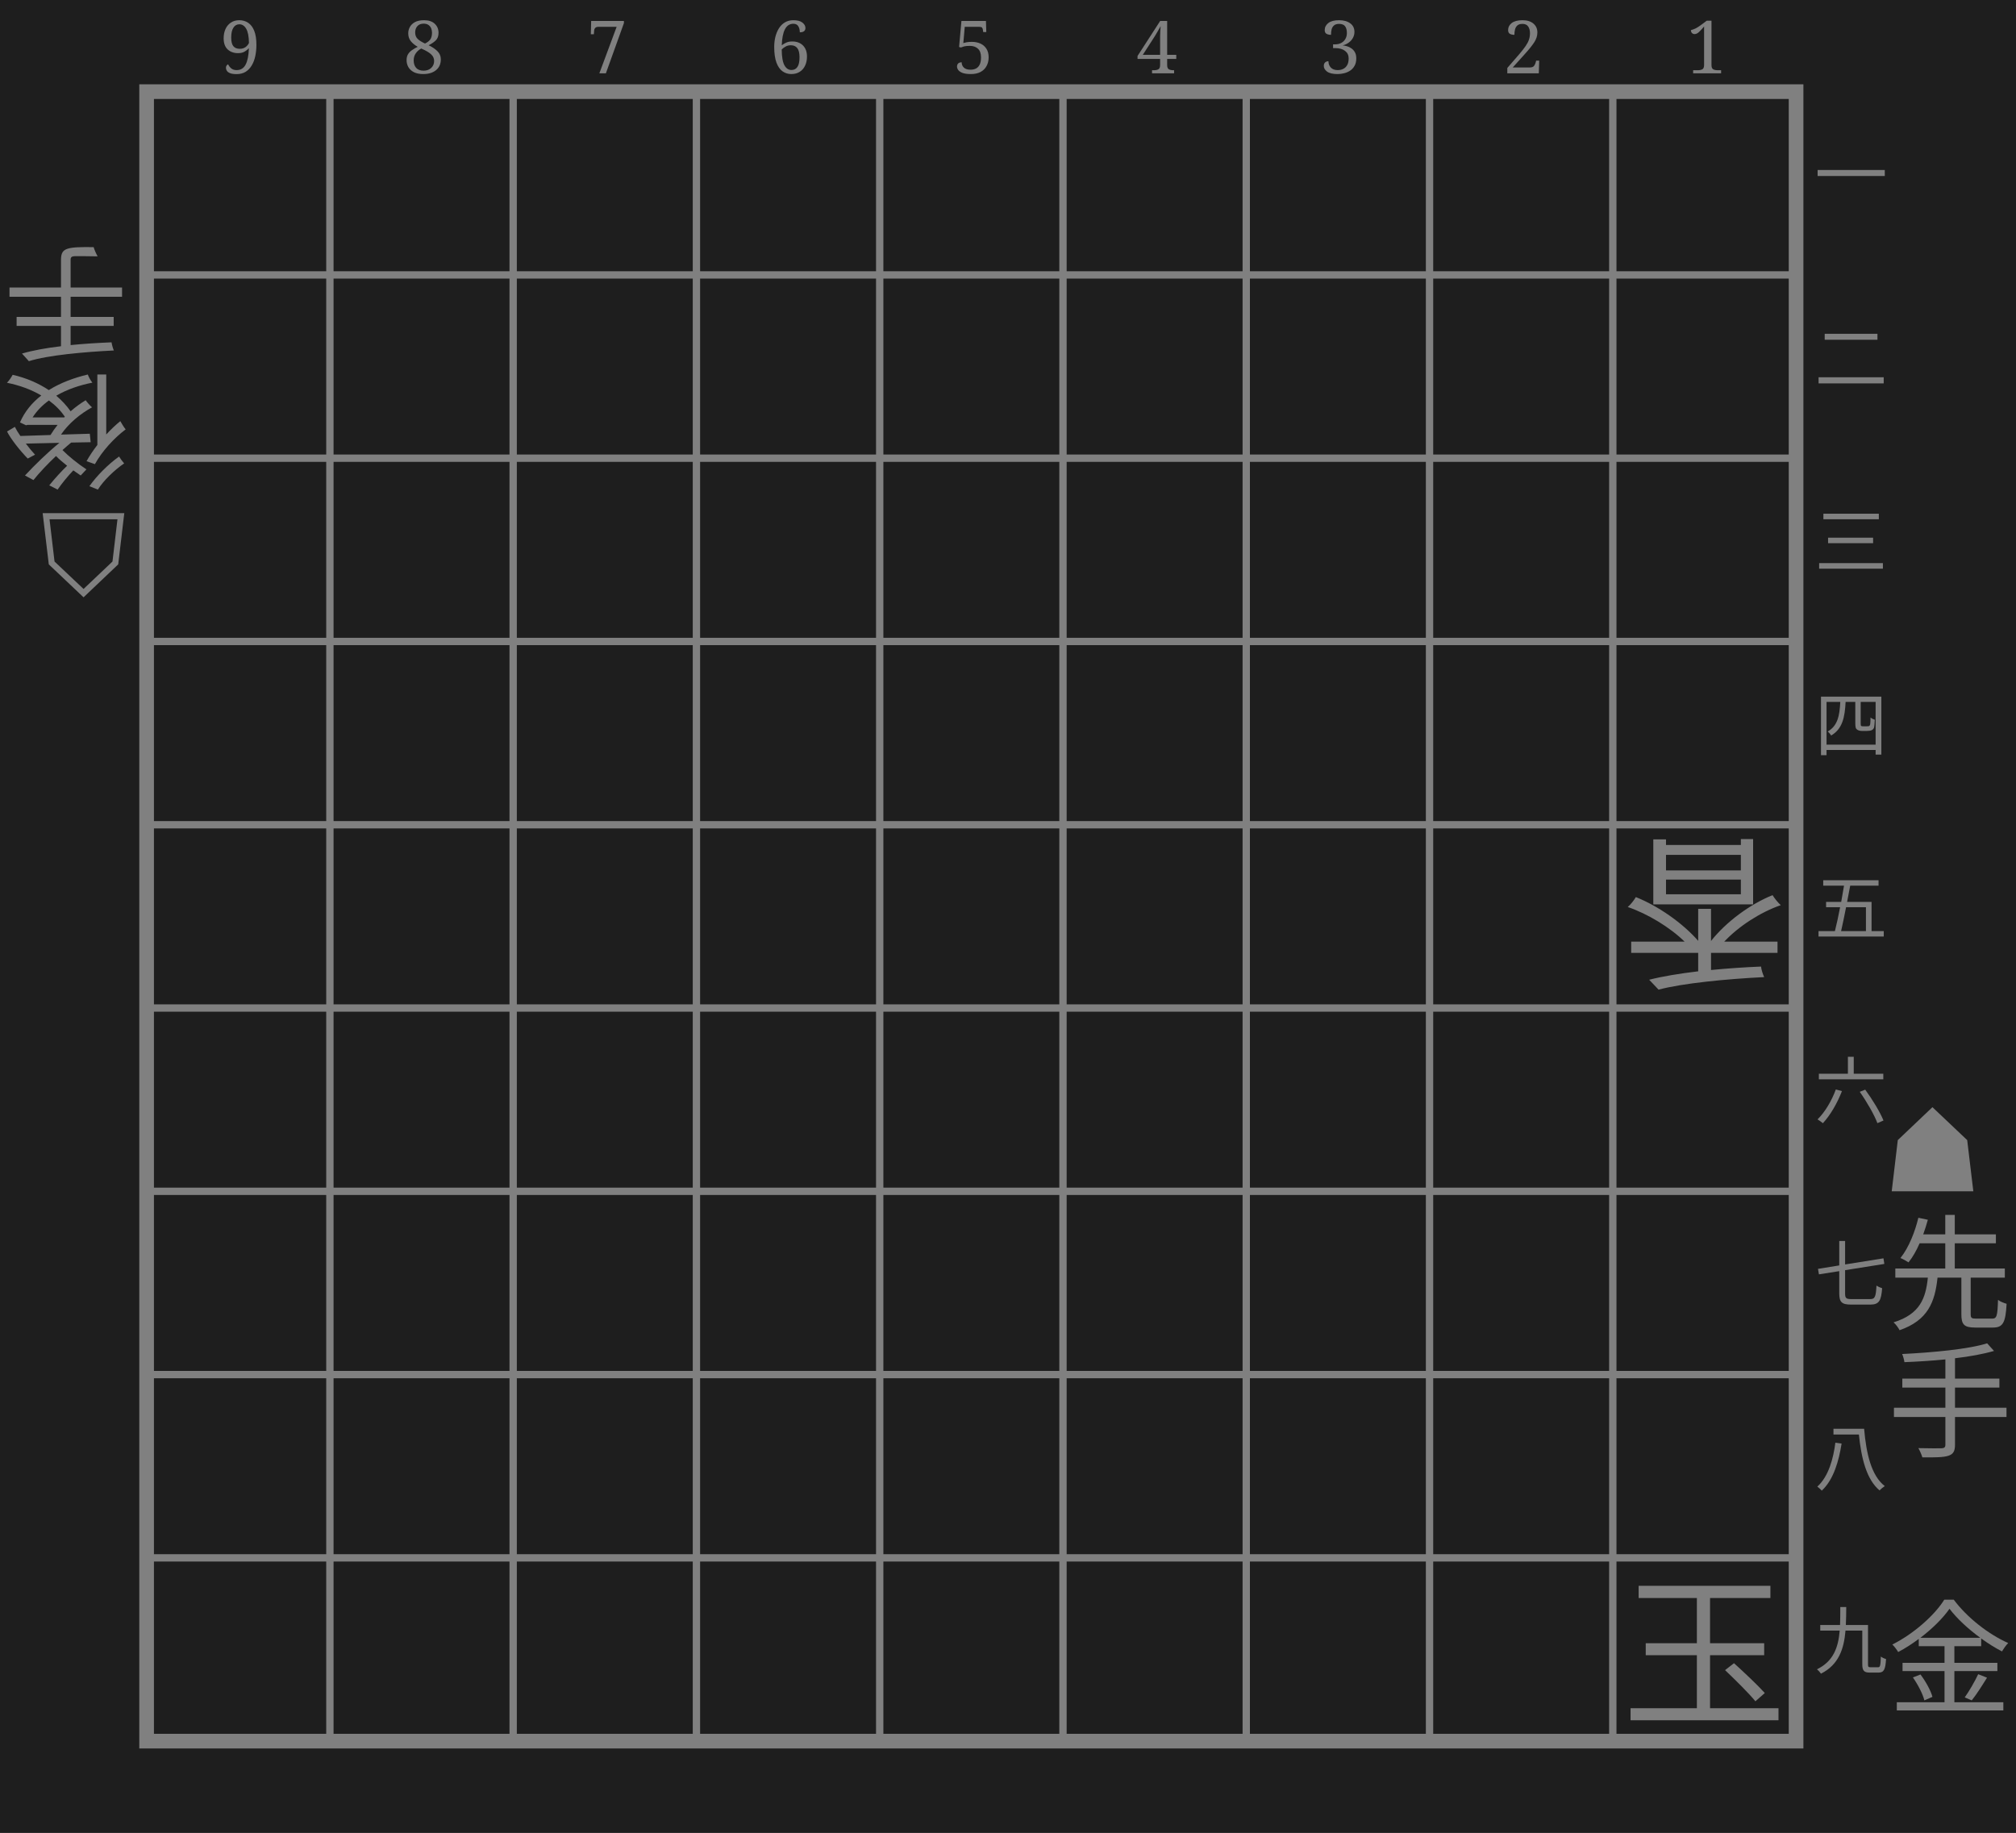
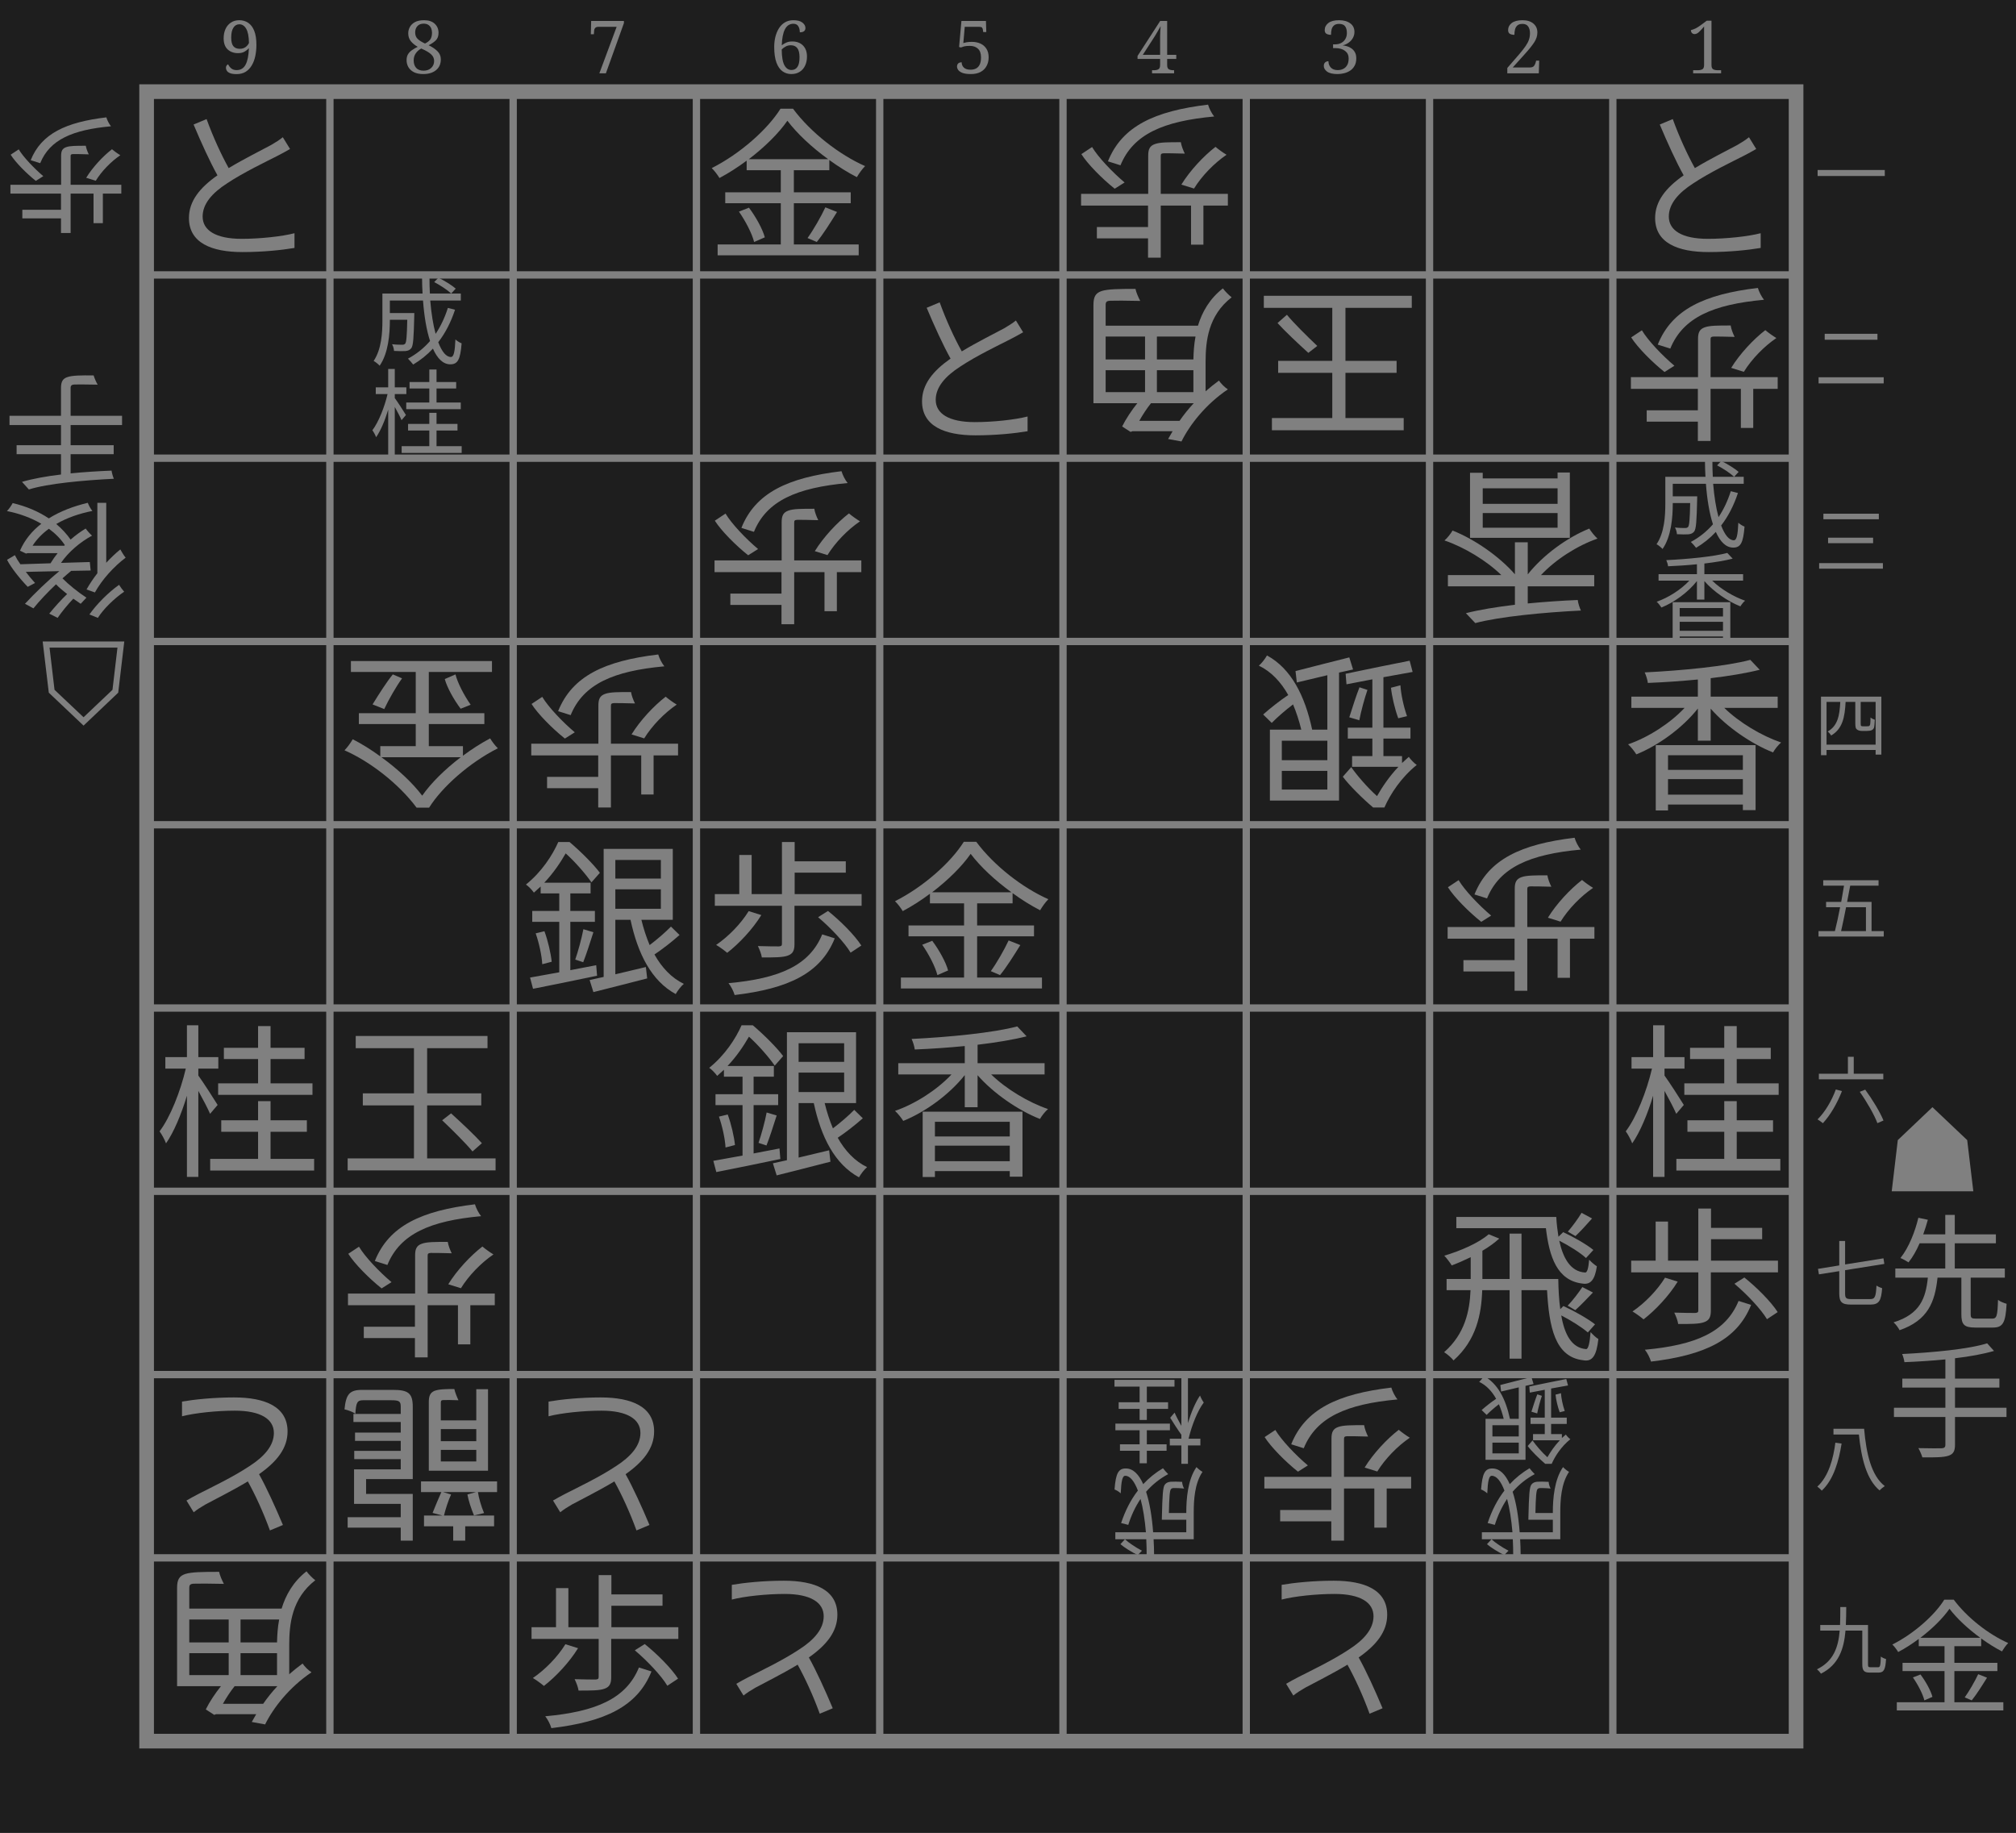
<svg xmlns="http://www.w3.org/2000/svg" baseProfile="full" height="500.0" version="1.1" width="550.0">
  <defs />
  <rect fill="#1e1e1e" height="500" width="575.0" x="0" y="0" />
  <g transform="scale(1.0)">
    <rect fill="#1e1e1e" height="500" width="550" x="0" y="0" />
    <g transform="translate(15,0) translate(25.0,25.0)">
      <g id="hlines" stroke="gray">
        <line stroke-width="2px" x1="0" x2="450" y1="50" y2="50" />
        <line stroke-width="2px" x1="0" x2="450" y1="100" y2="100" />
        <line stroke-width="2px" x1="0" x2="450" y1="150" y2="150" />
        <line stroke-width="2px" x1="0" x2="450" y1="200" y2="200" />
        <line stroke-width="2px" x1="0" x2="450" y1="250" y2="250" />
        <line stroke-width="2px" x1="0" x2="450" y1="300" y2="300" />
        <line stroke-width="2px" x1="0" x2="450" y1="350" y2="350" />
        <line stroke-width="2px" x1="0" x2="450" y1="400" y2="400" />
      </g>
      <g id="vline" stroke="gray">
        <line stroke-width="2px" x1="50" x2="50" y1="0" y2="450" />
        <line stroke-width="2px" x1="100" x2="100" y1="0" y2="450" />
        <line stroke-width="2px" x1="150" x2="150" y1="0" y2="450" />
        <line stroke-width="2px" x1="200" x2="200" y1="0" y2="450" />
        <line stroke-width="2px" x1="250" x2="250" y1="0" y2="450" />
        <line stroke-width="2px" x1="300" x2="300" y1="0" y2="450" />
        <line stroke-width="2px" x1="350" x2="350" y1="0" y2="450" />
        <line stroke-width="2px" x1="400" x2="400" y1="0" y2="450" />
      </g>
      <rect fill="none" height="450" stroke="gray" stroke-width="4px" width="450" x="0" y="0" />
      <g fill="gray" id="cord">
        <text font-family="Serif" font-size="20px" x="455.0" y="30.0">一</text>
        <text font-family="Serif" font-size="20px" x="420.0" y="-5.0">1</text>
        <text font-family="Serif" font-size="20px" x="455.0" y="80.0">二</text>
        <text font-family="Serif" font-size="20px" x="370.0" y="-5.0">2</text>
        <text font-family="Serif" font-size="20px" x="455.0" y="130.0">三</text>
        <text font-family="Serif" font-size="20px" x="320.0" y="-5.0">3</text>
        <text font-family="Serif" font-size="20px" x="455.0" y="180.0">四</text>
        <text font-family="Serif" font-size="20px" x="270.0" y="-5.0">4</text>
        <text font-family="Serif" font-size="20px" x="455.0" y="230">五</text>
        <text font-family="Serif" font-size="20px" x="220" y="-5.0">5</text>
        <text font-family="Serif" font-size="20px" x="455.0" y="280.0">六</text>
        <text font-family="Serif" font-size="20px" x="170.0" y="-5.0">6</text>
        <text font-family="Serif" font-size="20px" x="455.0" y="330.0">七</text>
        <text font-family="Serif" font-size="20px" x="120.0" y="-5.0">7</text>
        <text font-family="Serif" font-size="20px" x="455.0" y="380.0">八</text>
        <text font-family="Serif" font-size="20px" x="70.0" y="-5.0">8</text>
        <text font-family="Serif" font-size="20px" x="455.0" y="430.0">九</text>
        <text font-family="Serif" font-size="20px" x="20.0" y="-5.0">9</text>
      </g>
      <g>
-         <text fill="gray" font-family="Serif" font-size="45px" x="402.5" y="442.5">玉</text>
+         <text fill="gray" font-family="Serif" font-size="45px" x="402.5" y="342.5">歩</text>
+         <text fill="gray" font-family="Serif" font-size="45px" x="152.5" y="242.5">歩</text>
+         <text fill="gray" font-family="Serif" font-size="45px" x="102.5" y="442.5">歩</text>
+         <text fill="gray" font-family="Serif" font-size="45px" x="402.5" y="192.5">香</text>
+         <text fill="gray" font-family="Serif" font-size="45px" x="202.5" y="292.5">香</text>
+         <text fill="gray" font-family="Serif" font-size="45px" x="402.5" y="292.5">桂</text>
+         <text fill="gray" font-family="Serif" font-size="45px" x="2.5" y="292.5">桂</text>
+         <text fill="gray" font-family="Serif" font-size="45px" x="152.5" y="292.5">銀</text>
+         <text fill="gray" font-family="Serif" font-size="45px" x="102.5" y="242.5">銀</text>
+         <text fill="gray" font-family="Serif" font-size="45px" x="352.5" y="342.5">飛</text>
+         <text fill="gray" font-family="Serif" font-size="45px" x="202.5" y="242.5">金</text>
+         <text fill="gray" font-family="Serif" font-size="45px" x="152.5" y="42.5">金</text>
+         <text fill="gray" font-family="Serif" font-size="45px" x="52.5" y="292.5">玉</text>
+         <text fill="gray" font-family="Serif" font-size="45px" x="402.5" y="42.5">と</text>
+         <text fill="gray" font-family="Serif" font-size="45px" x="202.5" y="92.5">と</text>
+         <text fill="gray" font-family="Serif" font-size="45px" x="2.5" y="42.5">と</text>
+         <text fill="gray" font-family="Serif" font-size="26px" x="411" y="122.5">成</text>
+         <text fill="gray" font-family="Serif" font-size="26px" x="411" y="147.5">香</text>
+         <text fill="gray" font-family="Serif" font-size="26px" x="61.0" y="72.5">成</text>
+         <text fill="gray" font-family="Serif" font-size="26px" x="61.0" y="97.5">桂</text>
        <text fill="gray" font-family="Serif" font-size="34px" x="475.0" y="300.0">☗</text>
        <text fill="gray" font-family="Serif" font-size="34px" x="475.0" y="335.0">先</text>
        <text fill="gray" font-family="Serif" font-size="34px" x="475.0" y="370.0">手</text>
        <text fill="gray" font-family="Serif" font-size="34px" x="475.0" y="405.0" />
        <text fill="gray" font-family="Serif" font-size="34px" x="475.0" y="440">金</text>
      </g>
      <g transform="rotate(180,225.0,225.0)">
-         <text fill="gray" font-family="Serif" font-size="45px" x="2.5" y="242.5">香</text>
-         <text fill="gray" font-family="Serif" font-size="34px" x="455.0" y="335.0">☖</text>
-         <text fill="gray" font-family="Serif" font-size="34px" x="455.0" y="370.0">後</text>
-         <text fill="gray" font-family="Serif" font-size="34px" x="455.0" y="405.0">手</text>
-         <text fill="gray" font-family="Serif" font-size="34px" x="455.0" y="440" />
+         <text fill="gray" font-family="Serif" font-size="45px" x="2.5" y="392.5">歩</text>
+         <text fill="gray" font-family="Serif" font-size="45px" x="52.5" y="242.5">歩</text>
+         <text fill="gray" font-family="Serif" font-size="45px" x="102.5" y="92.5">歩</text>
+         <text fill="gray" font-family="Serif" font-size="45px" x="152.5" y="442.5">歩</text>
+         <text fill="gray" font-family="Serif" font-size="45px" x="252.5" y="342.5">歩</text>
+         <text fill="gray" font-family="Serif" font-size="45px" x="302.5" y="292.5">歩</text>
+         <text fill="gray" font-family="Serif" font-size="45px" x="352.5" y="142.5">歩</text>
+         <text fill="gray" font-family="Serif" font-size="45px" x="52.5" y="342.5">香</text>
+         <text fill="gray" font-family="Serif" font-size="45px" x="102.5" y="292.5">銀</text>
+         <text fill="gray" font-family="Serif" font-size="45px" x="152.5" y="392.5">角</text>
+         <text fill="gray" font-family="Serif" font-size="45px" x="402.5" y="42.5">角</text>
+         <text fill="gray" font-family="Serif" font-size="45px" x="352.5" y="292.5">金</text>
+         <text fill="gray" font-family="Serif" font-size="45px" x="102.5" y="392.5">玉</text>
+         <text fill="gray" font-family="Serif" font-size="45px" x="102.5" y="42.5">と</text>
+         <text fill="gray" font-family="Serif" font-size="45px" x="252.5" y="42.5">と</text>
+         <text fill="gray" font-family="Serif" font-size="45px" x="302.5" y="92.5">と</text>
+         <text fill="gray" font-family="Serif" font-size="45px" x="402.5" y="92.5">と</text>
+         <text fill="gray" font-family="Serif" font-size="26px" x="161.0" y="72.5">成</text>
+         <text fill="gray" font-family="Serif" font-size="26px" x="161.0" y="97.5">桂</text>
+         <text fill="gray" font-family="Serif" font-size="26px" x="61.0" y="72.5">成</text>
+         <text fill="gray" font-family="Serif" font-size="26px" x="61.0" y="97.5">銀</text>
+         <text fill="gray" font-family="Serif" font-size="45px" x="352.5" y="92.5">龍</text>
+         <text fill="gray" font-family="Serif" font-size="34px" x="455.0" y="300.0">☖</text>
+         <text fill="gray" font-family="Serif" font-size="34px" x="455.0" y="335.0">後</text>
+         <text fill="gray" font-family="Serif" font-size="34px" x="455.0" y="370.0">手</text>
+         <text fill="gray" font-family="Serif" font-size="34px" x="455.0" y="405.0" />
+         <text fill="gray" font-family="Serif" font-size="34px" x="455.0" y="440">歩</text>
      </g>
    </g>
  </g>
</svg>
